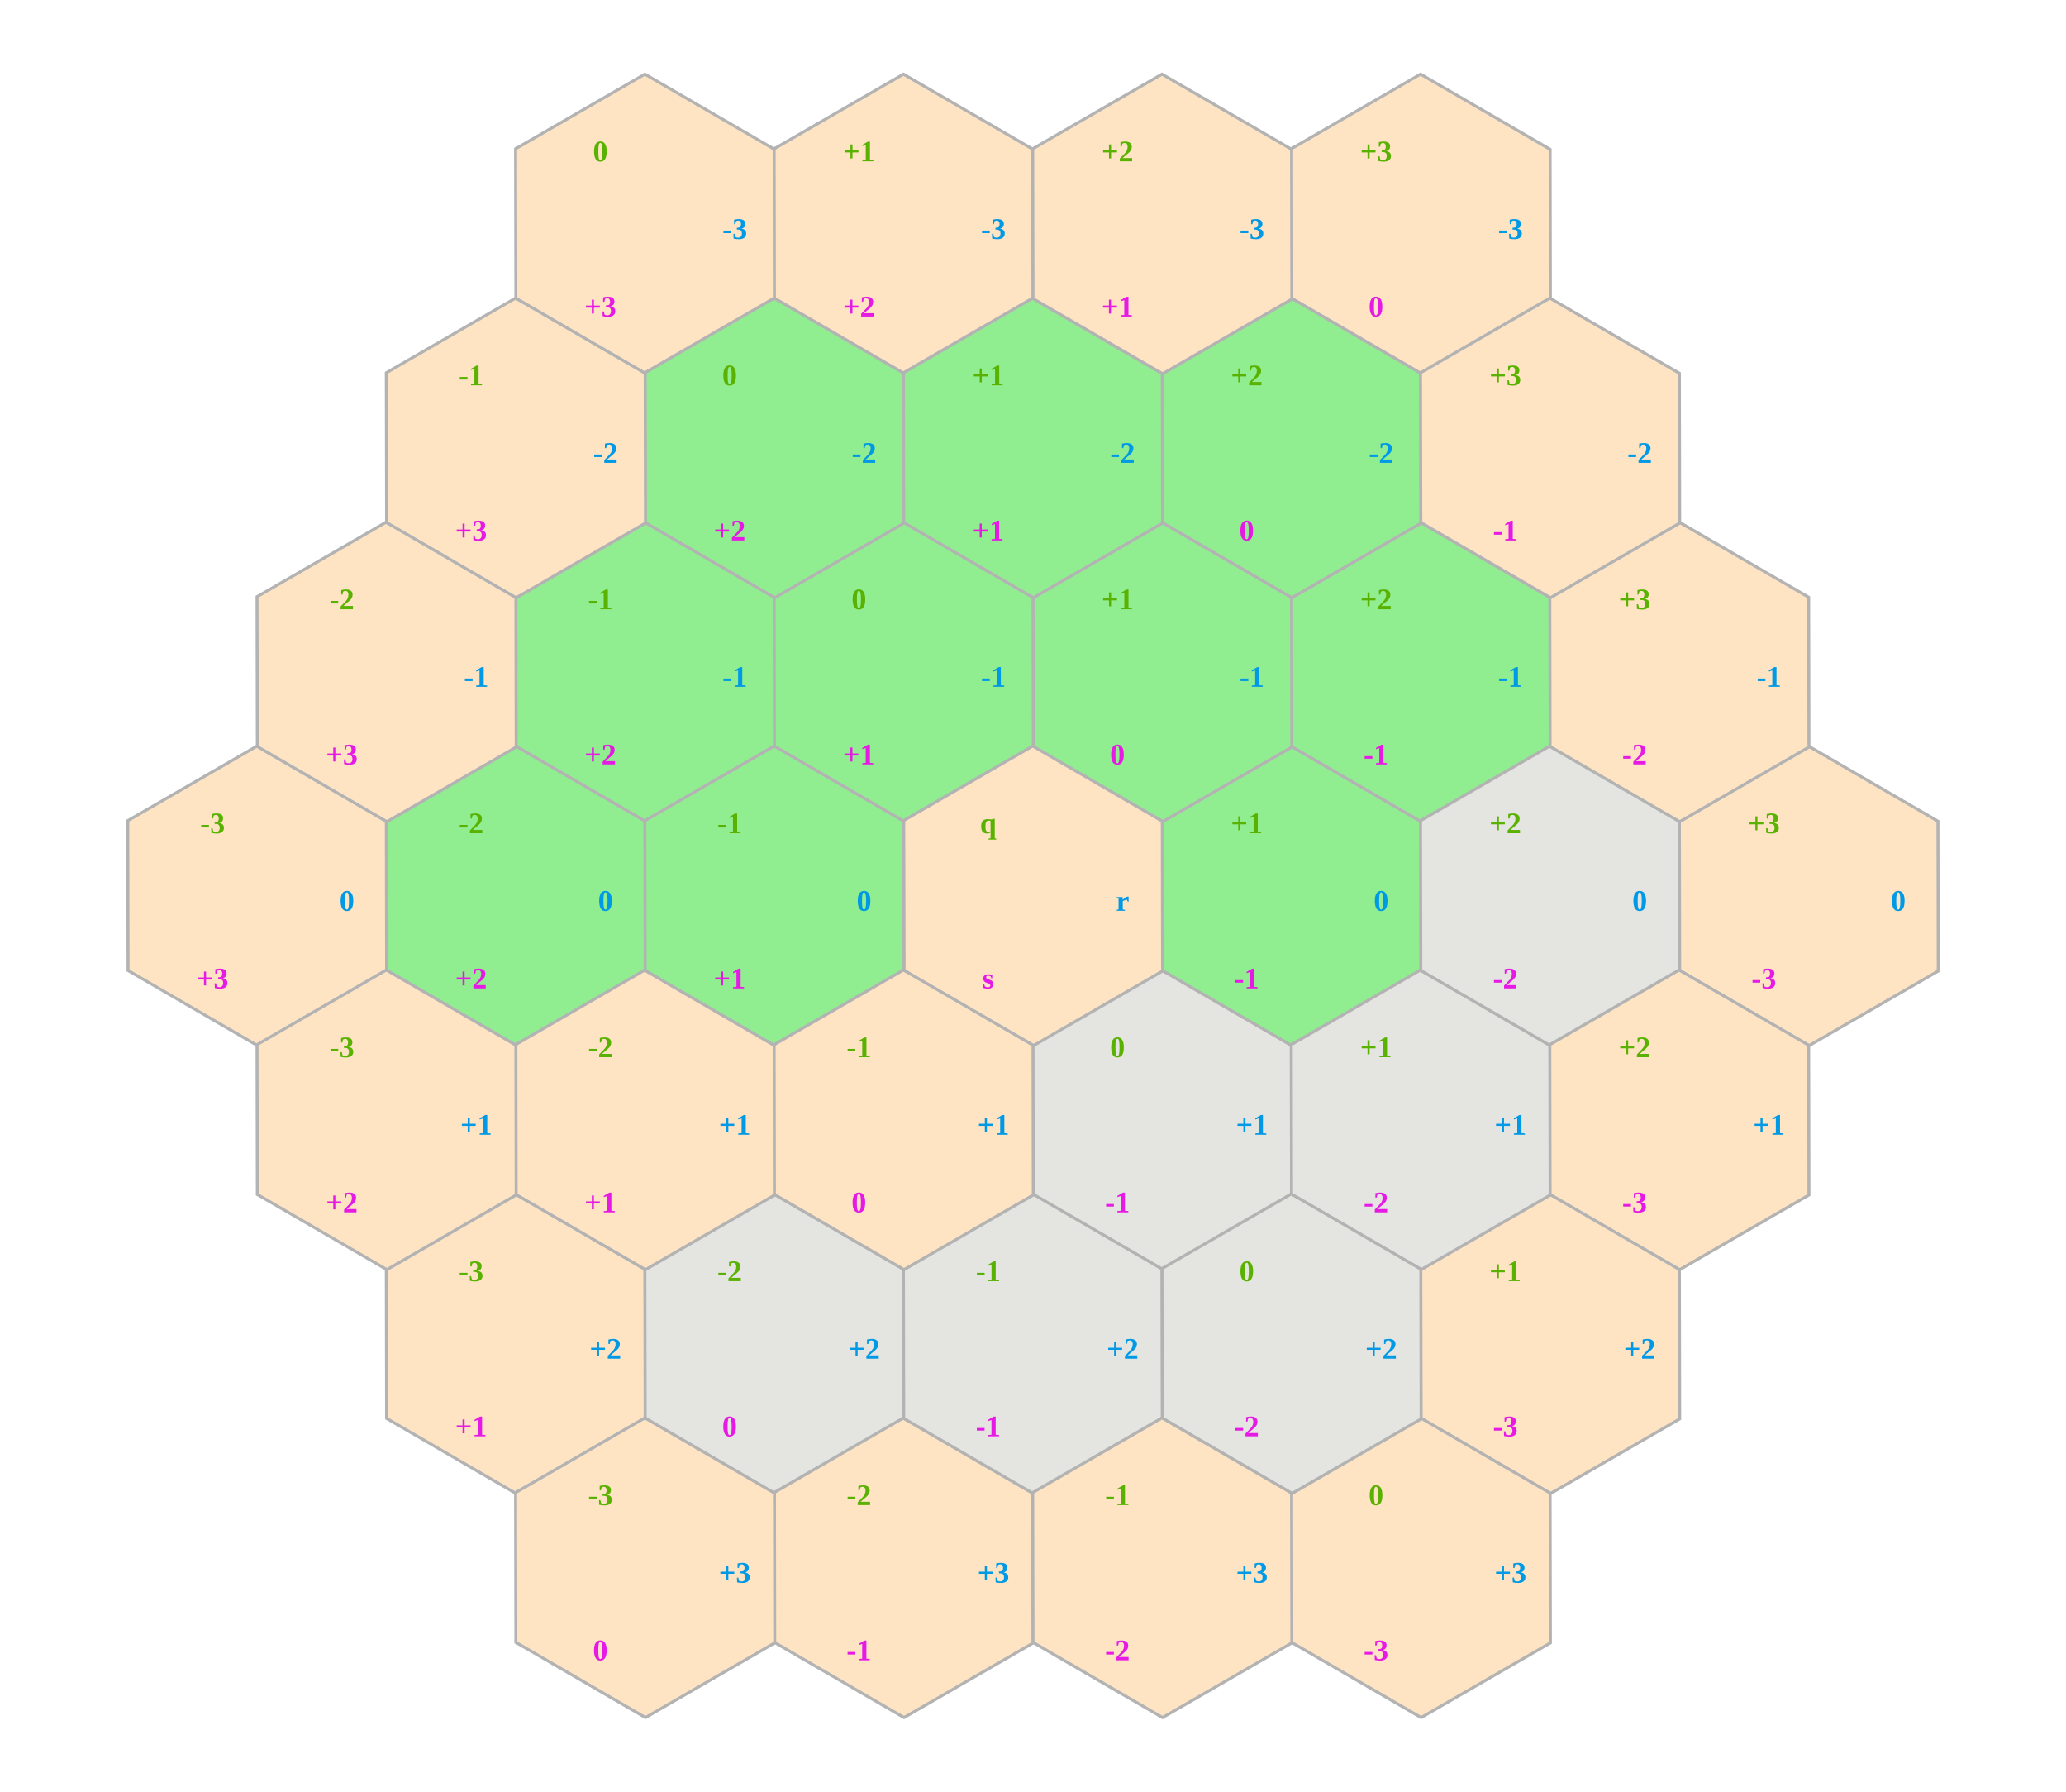
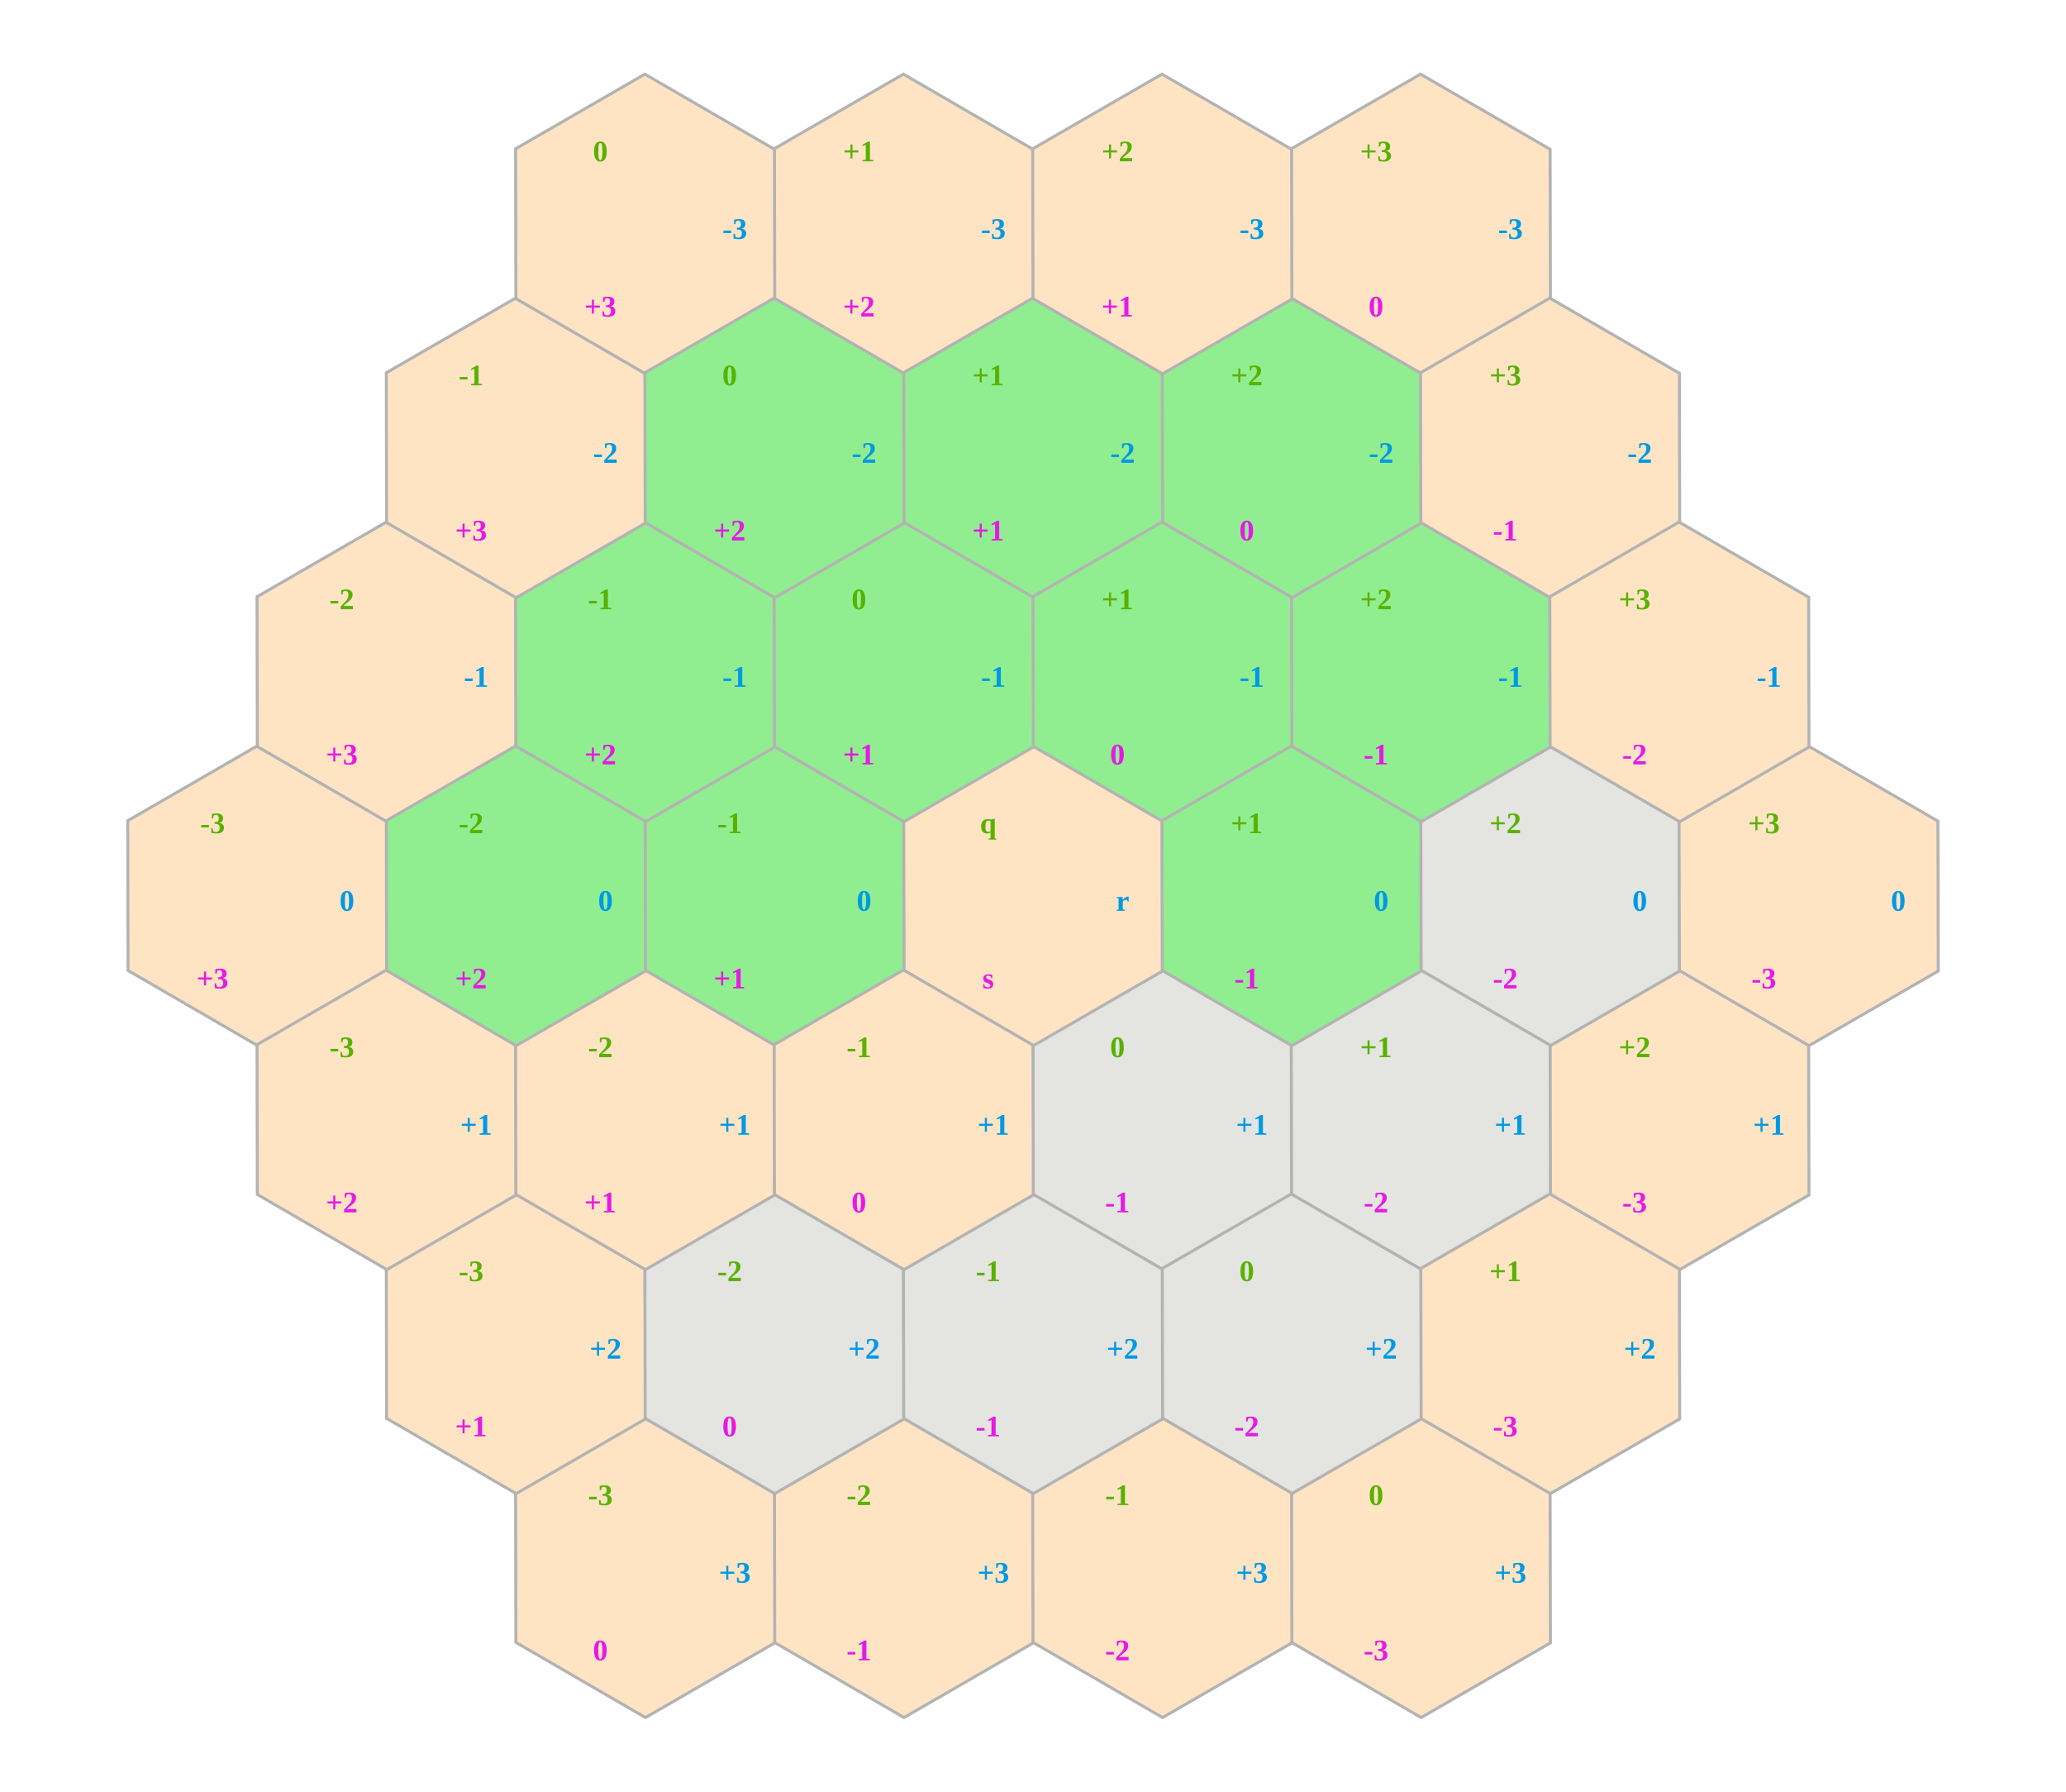
<svg xmlns="http://www.w3.org/2000/svg" version="1.1" viewBox="-692 -600 1384 1200" width="1384" height="1200" preserveAspectRatio="xMidYMin meet">
  <style>
    svg {
        stroke-width: 2px;
        stroke: #b3b3b3ff;
        fill: #e4e4e1ff;
        background-color: #ffffffff;
    }
    text {
        font-weight: bold;
        stroke: none;
        fill: black;
        text-anchor: middle;
        font-size: 20px;
    }
    .q {
        fill: #59b201ff;
    }
    .r {
        fill: #0099e5ff;
    }
    .s {
        fill: #e619e5ff;
    }
    .style-1 {
        fill: #ffe4c4ff;
    }
    .style-2 {
        fill: #90ee90ff;
    }
</style>
+   <g class="style-1" transform="translate(433.0127,150),rotate(-30)">
+     <polygon points="100,0 50,-87 -50,-87 -100,-0 -50,87 50,87">
+     </polygon>
+     <text transform="rotate(-90) translate(60, 0) rotate(90) rotate(30) translate(0,10)" class="q">+2</text>
+     <text transform="rotate(-90) translate(-30, 52) rotate(90) rotate(30) translate(0,10)" class="r">+1</text>
+     <text transform="rotate(-90) translate(-30, -52) rotate(90) rotate(30) translate(0,10)" class="s">-3</text>
+   </g>
+   <g transform="translate(346.4102,0),rotate(-30)">
+     <polygon points="100,0 50,-87 -50,-87 -100,-0 -50,87 50,87">
+     </polygon>
+     <text transform="rotate(-90) translate(60, 0) rotate(90) rotate(30) translate(0,10)" class="q">+2</text>
+     <text transform="rotate(-90) translate(-30, 52) rotate(90) rotate(30) translate(0,10)" class="r">0</text>
+     <text transform="rotate(-90) translate(-30, -52) rotate(90) rotate(30) translate(0,10)" class="s">-2</text>
+   </g>
  <g transform="translate(86.60254,150),rotate(-30)">
    <polygon points="100,0 50,-87 -50,-87 -100,-0 -50,87 50,87">
    </polygon>
    <text transform="rotate(-90) translate(60, 0) rotate(90) rotate(30) translate(0,10)" class="q">0</text>
    <text transform="rotate(-90) translate(-30, 52) rotate(90) rotate(30) translate(0,10)" class="r">+1</text>
    <text transform="rotate(-90) translate(-30, -52) rotate(90) rotate(30) translate(0,10)" class="s">-1</text>
  </g>
+   <g class="style-1" transform="translate(-86.60254,450),rotate(-30)">
+     <polygon points="100,0 50,-87 -50,-87 -100,-0 -50,87 50,87">
+     </polygon>
+     <text transform="rotate(-90) translate(60, 0) rotate(90) rotate(30) translate(0,10)" class="q">-2</text>
+     <text transform="rotate(-90) translate(-30, 52) rotate(90) rotate(30) translate(0,10)" class="r">+3</text>
+     <text transform="rotate(-90) translate(-30, -52) rotate(90) rotate(30) translate(0,10)" class="s">-1</text>
+   </g>
+   <g class="style-2" transform="translate(259.8076,-150),rotate(-30)">
+     <polygon points="100,0 50,-87 -50,-87 -100,-0 -50,87 50,87">
+     </polygon>
+     <text transform="rotate(-90) translate(60, 0) rotate(90) rotate(30) translate(0,10)" class="q">+2</text>
+     <text transform="rotate(-90) translate(-30, 52) rotate(90) rotate(30) translate(0,10)" class="r">-1</text>
+     <text transform="rotate(-90) translate(-30, -52) rotate(90) rotate(30) translate(0,10)" class="s">-1</text>
+   </g>
+   <g class="style-1" transform="translate(259.8076,-450),rotate(-30)">
+     <polygon points="100,0 50,-87 -50,-87 -100,-0 -50,87 50,87">
+     </polygon>
+     <text transform="rotate(-90) translate(60, 0) rotate(90) rotate(30) translate(0,10)" class="q">+3</text>
+     <text transform="rotate(-90) translate(-30, 52) rotate(90) rotate(30) translate(0,10)" class="r">-3</text>
+     <text transform="rotate(-90) translate(-30, -52) rotate(90) rotate(30) translate(0,10)" class="s">0</text>
+   </g>
+   <g class="style-1" transform="translate(-86.60254,-450),rotate(-30)">
+     <polygon points="100,0 50,-87 -50,-87 -100,-0 -50,87 50,87">
+     </polygon>
+     <text transform="rotate(-90) translate(60, 0) rotate(90) rotate(30) translate(0,10)" class="q">+1</text>
+     <text transform="rotate(-90) translate(-30, 52) rotate(90) rotate(30) translate(0,10)" class="r">-3</text>
+     <text transform="rotate(-90) translate(-30, -52) rotate(90) rotate(30) translate(0,10)" class="s">+2</text>
+   </g>
+   <g class="style-1" transform="translate(519.6152,0),rotate(-30)">
+     <polygon points="100,0 50,-87 -50,-87 -100,-0 -50,87 50,87">
+     </polygon>
+     <text transform="rotate(-90) translate(60, 0) rotate(90) rotate(30) translate(0,10)" class="q">+3</text>
+     <text transform="rotate(-90) translate(-30, 52) rotate(90) rotate(30) translate(0,10)" class="r">0</text>
+     <text transform="rotate(-90) translate(-30, -52) rotate(90) rotate(30) translate(0,10)" class="s">-3</text>
+   </g>
+   <g class="style-1" transform="translate(-259.8076,450),rotate(-30)">
+     <polygon points="100,0 50,-87 -50,-87 -100,-0 -50,87 50,87">
+     </polygon>
+     <text transform="rotate(-90) translate(60, 0) rotate(90) rotate(30) translate(0,10)" class="q">-3</text>
+     <text transform="rotate(-90) translate(-30, 52) rotate(90) rotate(30) translate(0,10)" class="r">+3</text>
+     <text transform="rotate(-90) translate(-30, -52) rotate(90) rotate(30) translate(0,10)" class="s">0</text>
+   </g>
+   <g class="style-2" transform="translate(173.2051,-300),rotate(-30)">
+     <polygon points="100,0 50,-87 -50,-87 -100,-0 -50,87 50,87">
+     </polygon>
+     <text transform="rotate(-90) translate(60, 0) rotate(90) rotate(30) translate(0,10)" class="q">+2</text>
+     <text transform="rotate(-90) translate(-30, 52) rotate(90) rotate(30) translate(0,10)" class="r">-2</text>
+     <text transform="rotate(-90) translate(-30, -52) rotate(90) rotate(30) translate(0,10)" class="s">0</text>
+   </g>
+   <g transform="translate(259.8076,150),rotate(-30)">
+     <polygon points="100,0 50,-87 -50,-87 -100,-0 -50,87 50,87">
+     </polygon>
+     <text transform="rotate(-90) translate(60, 0) rotate(90) rotate(30) translate(0,10)" class="q">+1</text>
+     <text transform="rotate(-90) translate(-30, 52) rotate(90) rotate(30) translate(0,10)" class="r">+1</text>
+     <text transform="rotate(-90) translate(-30, -52) rotate(90) rotate(30) translate(0,10)" class="s">-2</text>
+   </g>
+   <g class="style-2" transform="translate(0,-300),rotate(-30)">
+     <polygon points="100,0 50,-87 -50,-87 -100,-0 -50,87 50,87">
+     </polygon>
+     <text transform="rotate(-90) translate(60, 0) rotate(90) rotate(30) translate(0,10)" class="q">+1</text>
+     <text transform="rotate(-90) translate(-30, 52) rotate(90) rotate(30) translate(0,10)" class="r">-2</text>
+     <text transform="rotate(-90) translate(-30, -52) rotate(90) rotate(30) translate(0,10)" class="s">+1</text>
+   </g>
+   <g class="style-1" transform="translate(-346.4102,300),rotate(-30)">
+     <polygon points="100,0 50,-87 -50,-87 -100,-0 -50,87 50,87">
+     </polygon>
+     <text transform="rotate(-90) translate(60, 0) rotate(90) rotate(30) translate(0,10)" class="q">-3</text>
+     <text transform="rotate(-90) translate(-30, 52) rotate(90) rotate(30) translate(0,10)" class="r">+2</text>
+     <text transform="rotate(-90) translate(-30, -52) rotate(90) rotate(30) translate(0,10)" class="s">+1</text>
+   </g>
+   <g transform="translate(-173.2051,300),rotate(-30)">
+     <polygon points="100,0 50,-87 -50,-87 -100,-0 -50,87 50,87">
+     </polygon>
+     <text transform="rotate(-90) translate(60, 0) rotate(90) rotate(30) translate(0,10)" class="q">-2</text>
+     <text transform="rotate(-90) translate(-30, 52) rotate(90) rotate(30) translate(0,10)" class="r">+2</text>
+     <text transform="rotate(-90) translate(-30, -52) rotate(90) rotate(30) translate(0,10)" class="s">0</text>
+   </g>
+   <g class="style-1" transform="translate(346.4102,-300),rotate(-30)">
+     <polygon points="100,0 50,-87 -50,-87 -100,-0 -50,87 50,87">
+     </polygon>
+     <text transform="rotate(-90) translate(60, 0) rotate(90) rotate(30) translate(0,10)" class="q">+3</text>
+     <text transform="rotate(-90) translate(-30, 52) rotate(90) rotate(30) translate(0,10)" class="r">-2</text>
+     <text transform="rotate(-90) translate(-30, -52) rotate(90) rotate(30) translate(0,10)" class="s">-1</text>
+   </g>
+   <g class="style-2" transform="translate(86.60254,-150),rotate(-30)">
+     <polygon points="100,0 50,-87 -50,-87 -100,-0 -50,87 50,87">
+     </polygon>
+     <text transform="rotate(-90) translate(60, 0) rotate(90) rotate(30) translate(0,10)" class="q">+1</text>
+     <text transform="rotate(-90) translate(-30, 52) rotate(90) rotate(30) translate(0,10)" class="r">-1</text>
+     <text transform="rotate(-90) translate(-30, -52) rotate(90) rotate(30) translate(0,10)" class="s">0</text>
+   </g>
+   <g class="style-1" transform="translate(433.0127,-150),rotate(-30)">
+     <polygon points="100,0 50,-87 -50,-87 -100,-0 -50,87 50,87">
+     </polygon>
+     <text transform="rotate(-90) translate(60, 0) rotate(90) rotate(30) translate(0,10)" class="q">+3</text>
+     <text transform="rotate(-90) translate(-30, 52) rotate(90) rotate(30) translate(0,10)" class="r">-1</text>
+     <text transform="rotate(-90) translate(-30, -52) rotate(90) rotate(30) translate(0,10)" class="s">-2</text>
+   </g>
+   <g class="style-1" transform="translate(-519.6152,0),rotate(-30)">
+     <polygon points="100,0 50,-87 -50,-87 -100,-0 -50,87 50,87">
+     </polygon>
+     <text transform="rotate(-90) translate(60, 0) rotate(90) rotate(30) translate(0,10)" class="q">-3</text>
+     <text transform="rotate(-90) translate(-30, 52) rotate(90) rotate(30) translate(0,10)" class="r">0</text>
+     <text transform="rotate(-90) translate(-30, -52) rotate(90) rotate(30) translate(0,10)" class="s">+3</text>
+   </g>
+   <g class="style-1" transform="translate(259.8076,450),rotate(-30)">
+     <polygon points="100,0 50,-87 -50,-87 -100,-0 -50,87 50,87">
+     </polygon>
+     <text transform="rotate(-90) translate(60, 0) rotate(90) rotate(30) translate(0,10)" class="q">0</text>
+     <text transform="rotate(-90) translate(-30, 52) rotate(90) rotate(30) translate(0,10)" class="r">+3</text>
+     <text transform="rotate(-90) translate(-30, -52) rotate(90) rotate(30) translate(0,10)" class="s">-3</text>
+   </g>
  <g class="style-1" transform="translate(346.4102,300),rotate(-30)">
    <polygon points="100,0 50,-87 -50,-87 -100,-0 -50,87 50,87">
    </polygon>
    <text transform="rotate(-90) translate(60, 0) rotate(90) rotate(30) translate(0,10)" class="q">+1</text>
    <text transform="rotate(-90) translate(-30, 52) rotate(90) rotate(30) translate(0,10)" class="r">+2</text>
    <text transform="rotate(-90) translate(-30, -52) rotate(90) rotate(30) translate(0,10)" class="s">-3</text>
-   </g>
-   <g class="style-1" transform="translate(519.6152,0),rotate(-30)">
-     <polygon points="100,0 50,-87 -50,-87 -100,-0 -50,87 50,87">
-     </polygon>
-     <text transform="rotate(-90) translate(60, 0) rotate(90) rotate(30) translate(0,10)" class="q">+3</text>
-     <text transform="rotate(-90) translate(-30, 52) rotate(90) rotate(30) translate(0,10)" class="r">0</text>
-     <text transform="rotate(-90) translate(-30, -52) rotate(90) rotate(30) translate(0,10)" class="s">-3</text>
-   </g>
-   <g class="style-1" transform="translate(-259.8076,-450),rotate(-30)">
-     <polygon points="100,0 50,-87 -50,-87 -100,-0 -50,87 50,87">
-     </polygon>
-     <text transform="rotate(-90) translate(60, 0) rotate(90) rotate(30) translate(0,10)" class="q">0</text>
-     <text transform="rotate(-90) translate(-30, 52) rotate(90) rotate(30) translate(0,10)" class="r">-3</text>
-     <text transform="rotate(-90) translate(-30, -52) rotate(90) rotate(30) translate(0,10)" class="s">+3</text>
-   </g>
-   <g class="style-2" transform="translate(173.2051,0),rotate(-30)">
-     <polygon points="100,0 50,-87 -50,-87 -100,-0 -50,87 50,87">
-     </polygon>
-     <text transform="rotate(-90) translate(60, 0) rotate(90) rotate(30) translate(0,10)" class="q">+1</text>
-     <text transform="rotate(-90) translate(-30, 52) rotate(90) rotate(30) translate(0,10)" class="r">0</text>
-     <text transform="rotate(-90) translate(-30, -52) rotate(90) rotate(30) translate(0,10)" class="s">-1</text>
-   </g>
-   <g class="style-1" transform="translate(-86.60254,-450),rotate(-30)">
-     <polygon points="100,0 50,-87 -50,-87 -100,-0 -50,87 50,87">
-     </polygon>
-     <text transform="rotate(-90) translate(60, 0) rotate(90) rotate(30) translate(0,10)" class="q">+1</text>
-     <text transform="rotate(-90) translate(-30, 52) rotate(90) rotate(30) translate(0,10)" class="r">-3</text>
-     <text transform="rotate(-90) translate(-30, -52) rotate(90) rotate(30) translate(0,10)" class="s">+2</text>
-   </g>
-   <g class="style-2" transform="translate(-259.8076,-150),rotate(-30)">
-     <polygon points="100,0 50,-87 -50,-87 -100,-0 -50,87 50,87">
-     </polygon>
-     <text transform="rotate(-90) translate(60, 0) rotate(90) rotate(30) translate(0,10)" class="q">-1</text>
-     <text transform="rotate(-90) translate(-30, 52) rotate(90) rotate(30) translate(0,10)" class="r">-1</text>
-     <text transform="rotate(-90) translate(-30, -52) rotate(90) rotate(30) translate(0,10)" class="s">+2</text>
-   </g>
-   <g class="style-1" transform="translate(-346.4102,300),rotate(-30)">
-     <polygon points="100,0 50,-87 -50,-87 -100,-0 -50,87 50,87">
-     </polygon>
-     <text transform="rotate(-90) translate(60, 0) rotate(90) rotate(30) translate(0,10)" class="q">-3</text>
-     <text transform="rotate(-90) translate(-30, 52) rotate(90) rotate(30) translate(0,10)" class="r">+2</text>
-     <text transform="rotate(-90) translate(-30, -52) rotate(90) rotate(30) translate(0,10)" class="s">+1</text>
-   </g>
-   <g class="style-2" transform="translate(259.8076,-150),rotate(-30)">
-     <polygon points="100,0 50,-87 -50,-87 -100,-0 -50,87 50,87">
-     </polygon>
-     <text transform="rotate(-90) translate(60, 0) rotate(90) rotate(30) translate(0,10)" class="q">+2</text>
-     <text transform="rotate(-90) translate(-30, 52) rotate(90) rotate(30) translate(0,10)" class="r">-1</text>
-     <text transform="rotate(-90) translate(-30, -52) rotate(90) rotate(30) translate(0,10)" class="s">-1</text>
-   </g>
-   <g class="style-2" transform="translate(86.60254,-150),rotate(-30)">
-     <polygon points="100,0 50,-87 -50,-87 -100,-0 -50,87 50,87">
-     </polygon>
-     <text transform="rotate(-90) translate(60, 0) rotate(90) rotate(30) translate(0,10)" class="q">+1</text>
-     <text transform="rotate(-90) translate(-30, 52) rotate(90) rotate(30) translate(0,10)" class="r">-1</text>
-     <text transform="rotate(-90) translate(-30, -52) rotate(90) rotate(30) translate(0,10)" class="s">0</text>
-   </g>
-   <g transform="translate(-173.2051,300),rotate(-30)">
-     <polygon points="100,0 50,-87 -50,-87 -100,-0 -50,87 50,87">
-     </polygon>
-     <text transform="rotate(-90) translate(60, 0) rotate(90) rotate(30) translate(0,10)" class="q">-2</text>
-     <text transform="rotate(-90) translate(-30, 52) rotate(90) rotate(30) translate(0,10)" class="r">+2</text>
-     <text transform="rotate(-90) translate(-30, -52) rotate(90) rotate(30) translate(0,10)" class="s">0</text>
-   </g>
-   <g class="style-1" transform="translate(259.8076,-450),rotate(-30)">
-     <polygon points="100,0 50,-87 -50,-87 -100,-0 -50,87 50,87">
-     </polygon>
-     <text transform="rotate(-90) translate(60, 0) rotate(90) rotate(30) translate(0,10)" class="q">+3</text>
-     <text transform="rotate(-90) translate(-30, 52) rotate(90) rotate(30) translate(0,10)" class="r">-3</text>
-     <text transform="rotate(-90) translate(-30, -52) rotate(90) rotate(30) translate(0,10)" class="s">0</text>
-   </g>
-   <g class="style-2" transform="translate(-86.60254,-150),rotate(-30)">
-     <polygon points="100,0 50,-87 -50,-87 -100,-0 -50,87 50,87">
-     </polygon>
-     <text transform="rotate(-90) translate(60, 0) rotate(90) rotate(30) translate(0,10)" class="q">0</text>
-     <text transform="rotate(-90) translate(-30, 52) rotate(90) rotate(30) translate(0,10)" class="r">-1</text>
-     <text transform="rotate(-90) translate(-30, -52) rotate(90) rotate(30) translate(0,10)" class="s">+1</text>
-   </g>
-   <g class="style-1" transform="translate(-519.6152,0),rotate(-30)">
-     <polygon points="100,0 50,-87 -50,-87 -100,-0 -50,87 50,87">
-     </polygon>
-     <text transform="rotate(-90) translate(60, 0) rotate(90) rotate(30) translate(0,10)" class="q">-3</text>
-     <text transform="rotate(-90) translate(-30, 52) rotate(90) rotate(30) translate(0,10)" class="r">0</text>
-     <text transform="rotate(-90) translate(-30, -52) rotate(90) rotate(30) translate(0,10)" class="s">+3</text>
-   </g>
-   <g class="style-2" transform="translate(-173.2051,-300),rotate(-30)">
-     <polygon points="100,0 50,-87 -50,-87 -100,-0 -50,87 50,87">
-     </polygon>
-     <text transform="rotate(-90) translate(60, 0) rotate(90) rotate(30) translate(0,10)" class="q">0</text>
-     <text transform="rotate(-90) translate(-30, 52) rotate(90) rotate(30) translate(0,10)" class="r">-2</text>
-     <text transform="rotate(-90) translate(-30, -52) rotate(90) rotate(30) translate(0,10)" class="s">+2</text>
  </g>
  <g class="style-1" transform="translate(0,0),rotate(-30)">
    <polygon points="100,0 50,-87 -50,-87 -100,-0 -50,87 50,87">
    </polygon>
    <text transform="rotate(-90) translate(60, 0) rotate(90) rotate(30) translate(0,10)" class="q">q</text>
    <text transform="rotate(-90) translate(-30, 52) rotate(90) rotate(30) translate(0,10)" class="r">r</text>
    <text transform="rotate(-90) translate(-30, -52) rotate(90) rotate(30) translate(0,10)" class="s">s</text>
  </g>
-   <g transform="translate(259.8076,150),rotate(-30)">
-     <polygon points="100,0 50,-87 -50,-87 -100,-0 -50,87 50,87">
-     </polygon>
-     <text transform="rotate(-90) translate(60, 0) rotate(90) rotate(30) translate(0,10)" class="q">+1</text>
-     <text transform="rotate(-90) translate(-30, 52) rotate(90) rotate(30) translate(0,10)" class="r">+1</text>
-     <text transform="rotate(-90) translate(-30, -52) rotate(90) rotate(30) translate(0,10)" class="s">-2</text>
-   </g>
-   <g class="style-1" transform="translate(259.8076,450),rotate(-30)">
-     <polygon points="100,0 50,-87 -50,-87 -100,-0 -50,87 50,87">
-     </polygon>
-     <text transform="rotate(-90) translate(60, 0) rotate(90) rotate(30) translate(0,10)" class="q">0</text>
-     <text transform="rotate(-90) translate(-30, 52) rotate(90) rotate(30) translate(0,10)" class="r">+3</text>
-     <text transform="rotate(-90) translate(-30, -52) rotate(90) rotate(30) translate(0,10)" class="s">-3</text>
-   </g>
-   <g transform="translate(346.4102,0),rotate(-30)">
-     <polygon points="100,0 50,-87 -50,-87 -100,-0 -50,87 50,87">
-     </polygon>
-     <text transform="rotate(-90) translate(60, 0) rotate(90) rotate(30) translate(0,10)" class="q">+2</text>
-     <text transform="rotate(-90) translate(-30, 52) rotate(90) rotate(30) translate(0,10)" class="r">0</text>
-     <text transform="rotate(-90) translate(-30, -52) rotate(90) rotate(30) translate(0,10)" class="s">-2</text>
-   </g>
-   <g class="style-1" transform="translate(-86.60254,450),rotate(-30)">
-     <polygon points="100,0 50,-87 -50,-87 -100,-0 -50,87 50,87">
-     </polygon>
-     <text transform="rotate(-90) translate(60, 0) rotate(90) rotate(30) translate(0,10)" class="q">-2</text>
-     <text transform="rotate(-90) translate(-30, 52) rotate(90) rotate(30) translate(0,10)" class="r">+3</text>
-     <text transform="rotate(-90) translate(-30, -52) rotate(90) rotate(30) translate(0,10)" class="s">-1</text>
-   </g>
-   <g class="style-2" transform="translate(173.2051,-300),rotate(-30)">
-     <polygon points="100,0 50,-87 -50,-87 -100,-0 -50,87 50,87">
-     </polygon>
-     <text transform="rotate(-90) translate(60, 0) rotate(90) rotate(30) translate(0,10)" class="q">+2</text>
-     <text transform="rotate(-90) translate(-30, 52) rotate(90) rotate(30) translate(0,10)" class="r">-2</text>
-     <text transform="rotate(-90) translate(-30, -52) rotate(90) rotate(30) translate(0,10)" class="s">0</text>
+   <g class="style-2" transform="translate(-173.2051,0),rotate(-30)">
+     <polygon points="100,0 50,-87 -50,-87 -100,-0 -50,87 50,87">
+     </polygon>
+     <text transform="rotate(-90) translate(60, 0) rotate(90) rotate(30) translate(0,10)" class="q">-1</text>
+     <text transform="rotate(-90) translate(-30, 52) rotate(90) rotate(30) translate(0,10)" class="r">0</text>
+     <text transform="rotate(-90) translate(-30, -52) rotate(90) rotate(30) translate(0,10)" class="s">+1</text>
+   </g>
+   <g class="style-1" transform="translate(86.60254,-450),rotate(-30)">
+     <polygon points="100,0 50,-87 -50,-87 -100,-0 -50,87 50,87">
+     </polygon>
+     <text transform="rotate(-90) translate(60, 0) rotate(90) rotate(30) translate(0,10)" class="q">+2</text>
+     <text transform="rotate(-90) translate(-30, 52) rotate(90) rotate(30) translate(0,10)" class="r">-3</text>
+     <text transform="rotate(-90) translate(-30, -52) rotate(90) rotate(30) translate(0,10)" class="s">+1</text>
+   </g>
+   <g class="style-1" transform="translate(-433.0127,150),rotate(-30)">
+     <polygon points="100,0 50,-87 -50,-87 -100,-0 -50,87 50,87">
+     </polygon>
+     <text transform="rotate(-90) translate(60, 0) rotate(90) rotate(30) translate(0,10)" class="q">-3</text>
+     <text transform="rotate(-90) translate(-30, 52) rotate(90) rotate(30) translate(0,10)" class="r">+1</text>
+     <text transform="rotate(-90) translate(-30, -52) rotate(90) rotate(30) translate(0,10)" class="s">+2</text>
+   </g>
+   <g class="style-1" transform="translate(-433.0127,-150),rotate(-30)">
+     <polygon points="100,0 50,-87 -50,-87 -100,-0 -50,87 50,87">
+     </polygon>
+     <text transform="rotate(-90) translate(60, 0) rotate(90) rotate(30) translate(0,10)" class="q">-2</text>
+     <text transform="rotate(-90) translate(-30, 52) rotate(90) rotate(30) translate(0,10)" class="r">-1</text>
+     <text transform="rotate(-90) translate(-30, -52) rotate(90) rotate(30) translate(0,10)" class="s">+3</text>
+   </g>
+   <g transform="translate(173.2051,300),rotate(-30)">
+     <polygon points="100,0 50,-87 -50,-87 -100,-0 -50,87 50,87">
+     </polygon>
+     <text transform="rotate(-90) translate(60, 0) rotate(90) rotate(30) translate(0,10)" class="q">0</text>
+     <text transform="rotate(-90) translate(-30, 52) rotate(90) rotate(30) translate(0,10)" class="r">+2</text>
+     <text transform="rotate(-90) translate(-30, -52) rotate(90) rotate(30) translate(0,10)" class="s">-2</text>
+   </g>
+   <g class="style-2" transform="translate(-259.8076,-150),rotate(-30)">
+     <polygon points="100,0 50,-87 -50,-87 -100,-0 -50,87 50,87">
+     </polygon>
+     <text transform="rotate(-90) translate(60, 0) rotate(90) rotate(30) translate(0,10)" class="q">-1</text>
+     <text transform="rotate(-90) translate(-30, 52) rotate(90) rotate(30) translate(0,10)" class="r">-1</text>
+     <text transform="rotate(-90) translate(-30, -52) rotate(90) rotate(30) translate(0,10)" class="s">+2</text>
+   </g>
+   <g class="style-2" transform="translate(173.2051,0),rotate(-30)">
+     <polygon points="100,0 50,-87 -50,-87 -100,-0 -50,87 50,87">
+     </polygon>
+     <text transform="rotate(-90) translate(60, 0) rotate(90) rotate(30) translate(0,10)" class="q">+1</text>
+     <text transform="rotate(-90) translate(-30, 52) rotate(90) rotate(30) translate(0,10)" class="r">0</text>
+     <text transform="rotate(-90) translate(-30, -52) rotate(90) rotate(30) translate(0,10)" class="s">-1</text>
+   </g>
+   <g class="style-2" transform="translate(-86.60254,-150),rotate(-30)">
+     <polygon points="100,0 50,-87 -50,-87 -100,-0 -50,87 50,87">
+     </polygon>
+     <text transform="rotate(-90) translate(60, 0) rotate(90) rotate(30) translate(0,10)" class="q">0</text>
+     <text transform="rotate(-90) translate(-30, 52) rotate(90) rotate(30) translate(0,10)" class="r">-1</text>
+     <text transform="rotate(-90) translate(-30, -52) rotate(90) rotate(30) translate(0,10)" class="s">+1</text>
+   </g>
+   <g class="style-1" transform="translate(86.60254,450),rotate(-30)">
+     <polygon points="100,0 50,-87 -50,-87 -100,-0 -50,87 50,87">
+     </polygon>
+     <text transform="rotate(-90) translate(60, 0) rotate(90) rotate(30) translate(0,10)" class="q">-1</text>
+     <text transform="rotate(-90) translate(-30, 52) rotate(90) rotate(30) translate(0,10)" class="r">+3</text>
+     <text transform="rotate(-90) translate(-30, -52) rotate(90) rotate(30) translate(0,10)" class="s">-2</text>
+   </g>
+   <g class="style-1" transform="translate(-346.4102,-300),rotate(-30)">
+     <polygon points="100,0 50,-87 -50,-87 -100,-0 -50,87 50,87">
+     </polygon>
+     <text transform="rotate(-90) translate(60, 0) rotate(90) rotate(30) translate(0,10)" class="q">-1</text>
+     <text transform="rotate(-90) translate(-30, 52) rotate(90) rotate(30) translate(0,10)" class="r">-2</text>
+     <text transform="rotate(-90) translate(-30, -52) rotate(90) rotate(30) translate(0,10)" class="s">+3</text>
+   </g>
+   <g class="style-1" transform="translate(-259.8076,150),rotate(-30)">
+     <polygon points="100,0 50,-87 -50,-87 -100,-0 -50,87 50,87">
+     </polygon>
+     <text transform="rotate(-90) translate(60, 0) rotate(90) rotate(30) translate(0,10)" class="q">-2</text>
+     <text transform="rotate(-90) translate(-30, 52) rotate(90) rotate(30) translate(0,10)" class="r">+1</text>
+     <text transform="rotate(-90) translate(-30, -52) rotate(90) rotate(30) translate(0,10)" class="s">+1</text>
+   </g>
+   <g transform="translate(0,300),rotate(-30)">
+     <polygon points="100,0 50,-87 -50,-87 -100,-0 -50,87 50,87">
+     </polygon>
+     <text transform="rotate(-90) translate(60, 0) rotate(90) rotate(30) translate(0,10)" class="q">-1</text>
+     <text transform="rotate(-90) translate(-30, 52) rotate(90) rotate(30) translate(0,10)" class="r">+2</text>
+     <text transform="rotate(-90) translate(-30, -52) rotate(90) rotate(30) translate(0,10)" class="s">-1</text>
+   </g>
+   <g class="style-1" transform="translate(-259.8076,-450),rotate(-30)">
+     <polygon points="100,0 50,-87 -50,-87 -100,-0 -50,87 50,87">
+     </polygon>
+     <text transform="rotate(-90) translate(60, 0) rotate(90) rotate(30) translate(0,10)" class="q">0</text>
+     <text transform="rotate(-90) translate(-30, 52) rotate(90) rotate(30) translate(0,10)" class="r">-3</text>
+     <text transform="rotate(-90) translate(-30, -52) rotate(90) rotate(30) translate(0,10)" class="s">+3</text>
+   </g>
+   <g class="style-2" transform="translate(-173.2051,-300),rotate(-30)">
+     <polygon points="100,0 50,-87 -50,-87 -100,-0 -50,87 50,87">
+     </polygon>
+     <text transform="rotate(-90) translate(60, 0) rotate(90) rotate(30) translate(0,10)" class="q">0</text>
+     <text transform="rotate(-90) translate(-30, 52) rotate(90) rotate(30) translate(0,10)" class="r">-2</text>
+     <text transform="rotate(-90) translate(-30, -52) rotate(90) rotate(30) translate(0,10)" class="s">+2</text>
  </g>
  <g class="style-2" transform="translate(-346.4102,0),rotate(-30)">
    <polygon points="100,0 50,-87 -50,-87 -100,-0 -50,87 50,87">
    </polygon>
    <text transform="rotate(-90) translate(60, 0) rotate(90) rotate(30) translate(0,10)" class="q">-2</text>
    <text transform="rotate(-90) translate(-30, 52) rotate(90) rotate(30) translate(0,10)" class="r">0</text>
    <text transform="rotate(-90) translate(-30, -52) rotate(90) rotate(30) translate(0,10)" class="s">+2</text>
  </g>
-   <g transform="translate(0,300),rotate(-30)">
-     <polygon points="100,0 50,-87 -50,-87 -100,-0 -50,87 50,87">
-     </polygon>
-     <text transform="rotate(-90) translate(60, 0) rotate(90) rotate(30) translate(0,10)" class="q">-1</text>
-     <text transform="rotate(-90) translate(-30, 52) rotate(90) rotate(30) translate(0,10)" class="r">+2</text>
-     <text transform="rotate(-90) translate(-30, -52) rotate(90) rotate(30) translate(0,10)" class="s">-1</text>
-   </g>
-   <g class="style-1" transform="translate(-259.8076,150),rotate(-30)">
-     <polygon points="100,0 50,-87 -50,-87 -100,-0 -50,87 50,87">
-     </polygon>
-     <text transform="rotate(-90) translate(60, 0) rotate(90) rotate(30) translate(0,10)" class="q">-2</text>
-     <text transform="rotate(-90) translate(-30, 52) rotate(90) rotate(30) translate(0,10)" class="r">+1</text>
-     <text transform="rotate(-90) translate(-30, -52) rotate(90) rotate(30) translate(0,10)" class="s">+1</text>
-   </g>
-   <g class="style-2" transform="translate(0,-300),rotate(-30)">
-     <polygon points="100,0 50,-87 -50,-87 -100,-0 -50,87 50,87">
-     </polygon>
-     <text transform="rotate(-90) translate(60, 0) rotate(90) rotate(30) translate(0,10)" class="q">+1</text>
-     <text transform="rotate(-90) translate(-30, 52) rotate(90) rotate(30) translate(0,10)" class="r">-2</text>
-     <text transform="rotate(-90) translate(-30, -52) rotate(90) rotate(30) translate(0,10)" class="s">+1</text>
-   </g>
-   <g class="style-1" transform="translate(433.0127,-150),rotate(-30)">
-     <polygon points="100,0 50,-87 -50,-87 -100,-0 -50,87 50,87">
-     </polygon>
-     <text transform="rotate(-90) translate(60, 0) rotate(90) rotate(30) translate(0,10)" class="q">+3</text>
-     <text transform="rotate(-90) translate(-30, 52) rotate(90) rotate(30) translate(0,10)" class="r">-1</text>
-     <text transform="rotate(-90) translate(-30, -52) rotate(90) rotate(30) translate(0,10)" class="s">-2</text>
-   </g>
-   <g class="style-1" transform="translate(-259.8076,450),rotate(-30)">
-     <polygon points="100,0 50,-87 -50,-87 -100,-0 -50,87 50,87">
-     </polygon>
-     <text transform="rotate(-90) translate(60, 0) rotate(90) rotate(30) translate(0,10)" class="q">-3</text>
-     <text transform="rotate(-90) translate(-30, 52) rotate(90) rotate(30) translate(0,10)" class="r">+3</text>
-     <text transform="rotate(-90) translate(-30, -52) rotate(90) rotate(30) translate(0,10)" class="s">0</text>
-   </g>
-   <g class="style-1" transform="translate(-433.0127,-150),rotate(-30)">
-     <polygon points="100,0 50,-87 -50,-87 -100,-0 -50,87 50,87">
-     </polygon>
-     <text transform="rotate(-90) translate(60, 0) rotate(90) rotate(30) translate(0,10)" class="q">-2</text>
-     <text transform="rotate(-90) translate(-30, 52) rotate(90) rotate(30) translate(0,10)" class="r">-1</text>
-     <text transform="rotate(-90) translate(-30, -52) rotate(90) rotate(30) translate(0,10)" class="s">+3</text>
-   </g>
-   <g class="style-2" transform="translate(-173.2051,0),rotate(-30)">
-     <polygon points="100,0 50,-87 -50,-87 -100,-0 -50,87 50,87">
-     </polygon>
-     <text transform="rotate(-90) translate(60, 0) rotate(90) rotate(30) translate(0,10)" class="q">-1</text>
-     <text transform="rotate(-90) translate(-30, 52) rotate(90) rotate(30) translate(0,10)" class="r">0</text>
-     <text transform="rotate(-90) translate(-30, -52) rotate(90) rotate(30) translate(0,10)" class="s">+1</text>
-   </g>
-   <g class="style-1" transform="translate(346.4102,-300),rotate(-30)">
-     <polygon points="100,0 50,-87 -50,-87 -100,-0 -50,87 50,87">
-     </polygon>
-     <text transform="rotate(-90) translate(60, 0) rotate(90) rotate(30) translate(0,10)" class="q">+3</text>
-     <text transform="rotate(-90) translate(-30, 52) rotate(90) rotate(30) translate(0,10)" class="r">-2</text>
-     <text transform="rotate(-90) translate(-30, -52) rotate(90) rotate(30) translate(0,10)" class="s">-1</text>
-   </g>
-   <g class="style-1" transform="translate(86.60254,-450),rotate(-30)">
-     <polygon points="100,0 50,-87 -50,-87 -100,-0 -50,87 50,87">
-     </polygon>
-     <text transform="rotate(-90) translate(60, 0) rotate(90) rotate(30) translate(0,10)" class="q">+2</text>
-     <text transform="rotate(-90) translate(-30, 52) rotate(90) rotate(30) translate(0,10)" class="r">-3</text>
-     <text transform="rotate(-90) translate(-30, -52) rotate(90) rotate(30) translate(0,10)" class="s">+1</text>
-   </g>
-   <g class="style-1" transform="translate(433.0127,150),rotate(-30)">
-     <polygon points="100,0 50,-87 -50,-87 -100,-0 -50,87 50,87">
-     </polygon>
-     <text transform="rotate(-90) translate(60, 0) rotate(90) rotate(30) translate(0,10)" class="q">+2</text>
-     <text transform="rotate(-90) translate(-30, 52) rotate(90) rotate(30) translate(0,10)" class="r">+1</text>
-     <text transform="rotate(-90) translate(-30, -52) rotate(90) rotate(30) translate(0,10)" class="s">-3</text>
-   </g>
-   <g class="style-1" transform="translate(-346.4102,-300),rotate(-30)">
-     <polygon points="100,0 50,-87 -50,-87 -100,-0 -50,87 50,87">
-     </polygon>
-     <text transform="rotate(-90) translate(60, 0) rotate(90) rotate(30) translate(0,10)" class="q">-1</text>
-     <text transform="rotate(-90) translate(-30, 52) rotate(90) rotate(30) translate(0,10)" class="r">-2</text>
-     <text transform="rotate(-90) translate(-30, -52) rotate(90) rotate(30) translate(0,10)" class="s">+3</text>
-   </g>
-   <g transform="translate(173.2051,300),rotate(-30)">
-     <polygon points="100,0 50,-87 -50,-87 -100,-0 -50,87 50,87">
-     </polygon>
-     <text transform="rotate(-90) translate(60, 0) rotate(90) rotate(30) translate(0,10)" class="q">0</text>
-     <text transform="rotate(-90) translate(-30, 52) rotate(90) rotate(30) translate(0,10)" class="r">+2</text>
-     <text transform="rotate(-90) translate(-30, -52) rotate(90) rotate(30) translate(0,10)" class="s">-2</text>
-   </g>
-   <g class="style-1" transform="translate(-433.0127,150),rotate(-30)">
-     <polygon points="100,0 50,-87 -50,-87 -100,-0 -50,87 50,87">
-     </polygon>
-     <text transform="rotate(-90) translate(60, 0) rotate(90) rotate(30) translate(0,10)" class="q">-3</text>
-     <text transform="rotate(-90) translate(-30, 52) rotate(90) rotate(30) translate(0,10)" class="r">+1</text>
-     <text transform="rotate(-90) translate(-30, -52) rotate(90) rotate(30) translate(0,10)" class="s">+2</text>
-   </g>
-   <g class="style-1" transform="translate(86.60254,450),rotate(-30)">
-     <polygon points="100,0 50,-87 -50,-87 -100,-0 -50,87 50,87">
-     </polygon>
-     <text transform="rotate(-90) translate(60, 0) rotate(90) rotate(30) translate(0,10)" class="q">-1</text>
-     <text transform="rotate(-90) translate(-30, 52) rotate(90) rotate(30) translate(0,10)" class="r">+3</text>
-     <text transform="rotate(-90) translate(-30, -52) rotate(90) rotate(30) translate(0,10)" class="s">-2</text>
-   </g>
  <g class="style-1" transform="translate(-86.60254,150),rotate(-30)">
    <polygon points="100,0 50,-87 -50,-87 -100,-0 -50,87 50,87">
    </polygon>
    <text transform="rotate(-90) translate(60, 0) rotate(90) rotate(30) translate(0,10)" class="q">-1</text>
    <text transform="rotate(-90) translate(-30, 52) rotate(90) rotate(30) translate(0,10)" class="r">+1</text>
    <text transform="rotate(-90) translate(-30, -52) rotate(90) rotate(30) translate(0,10)" class="s">0</text>
  </g>
</svg>
